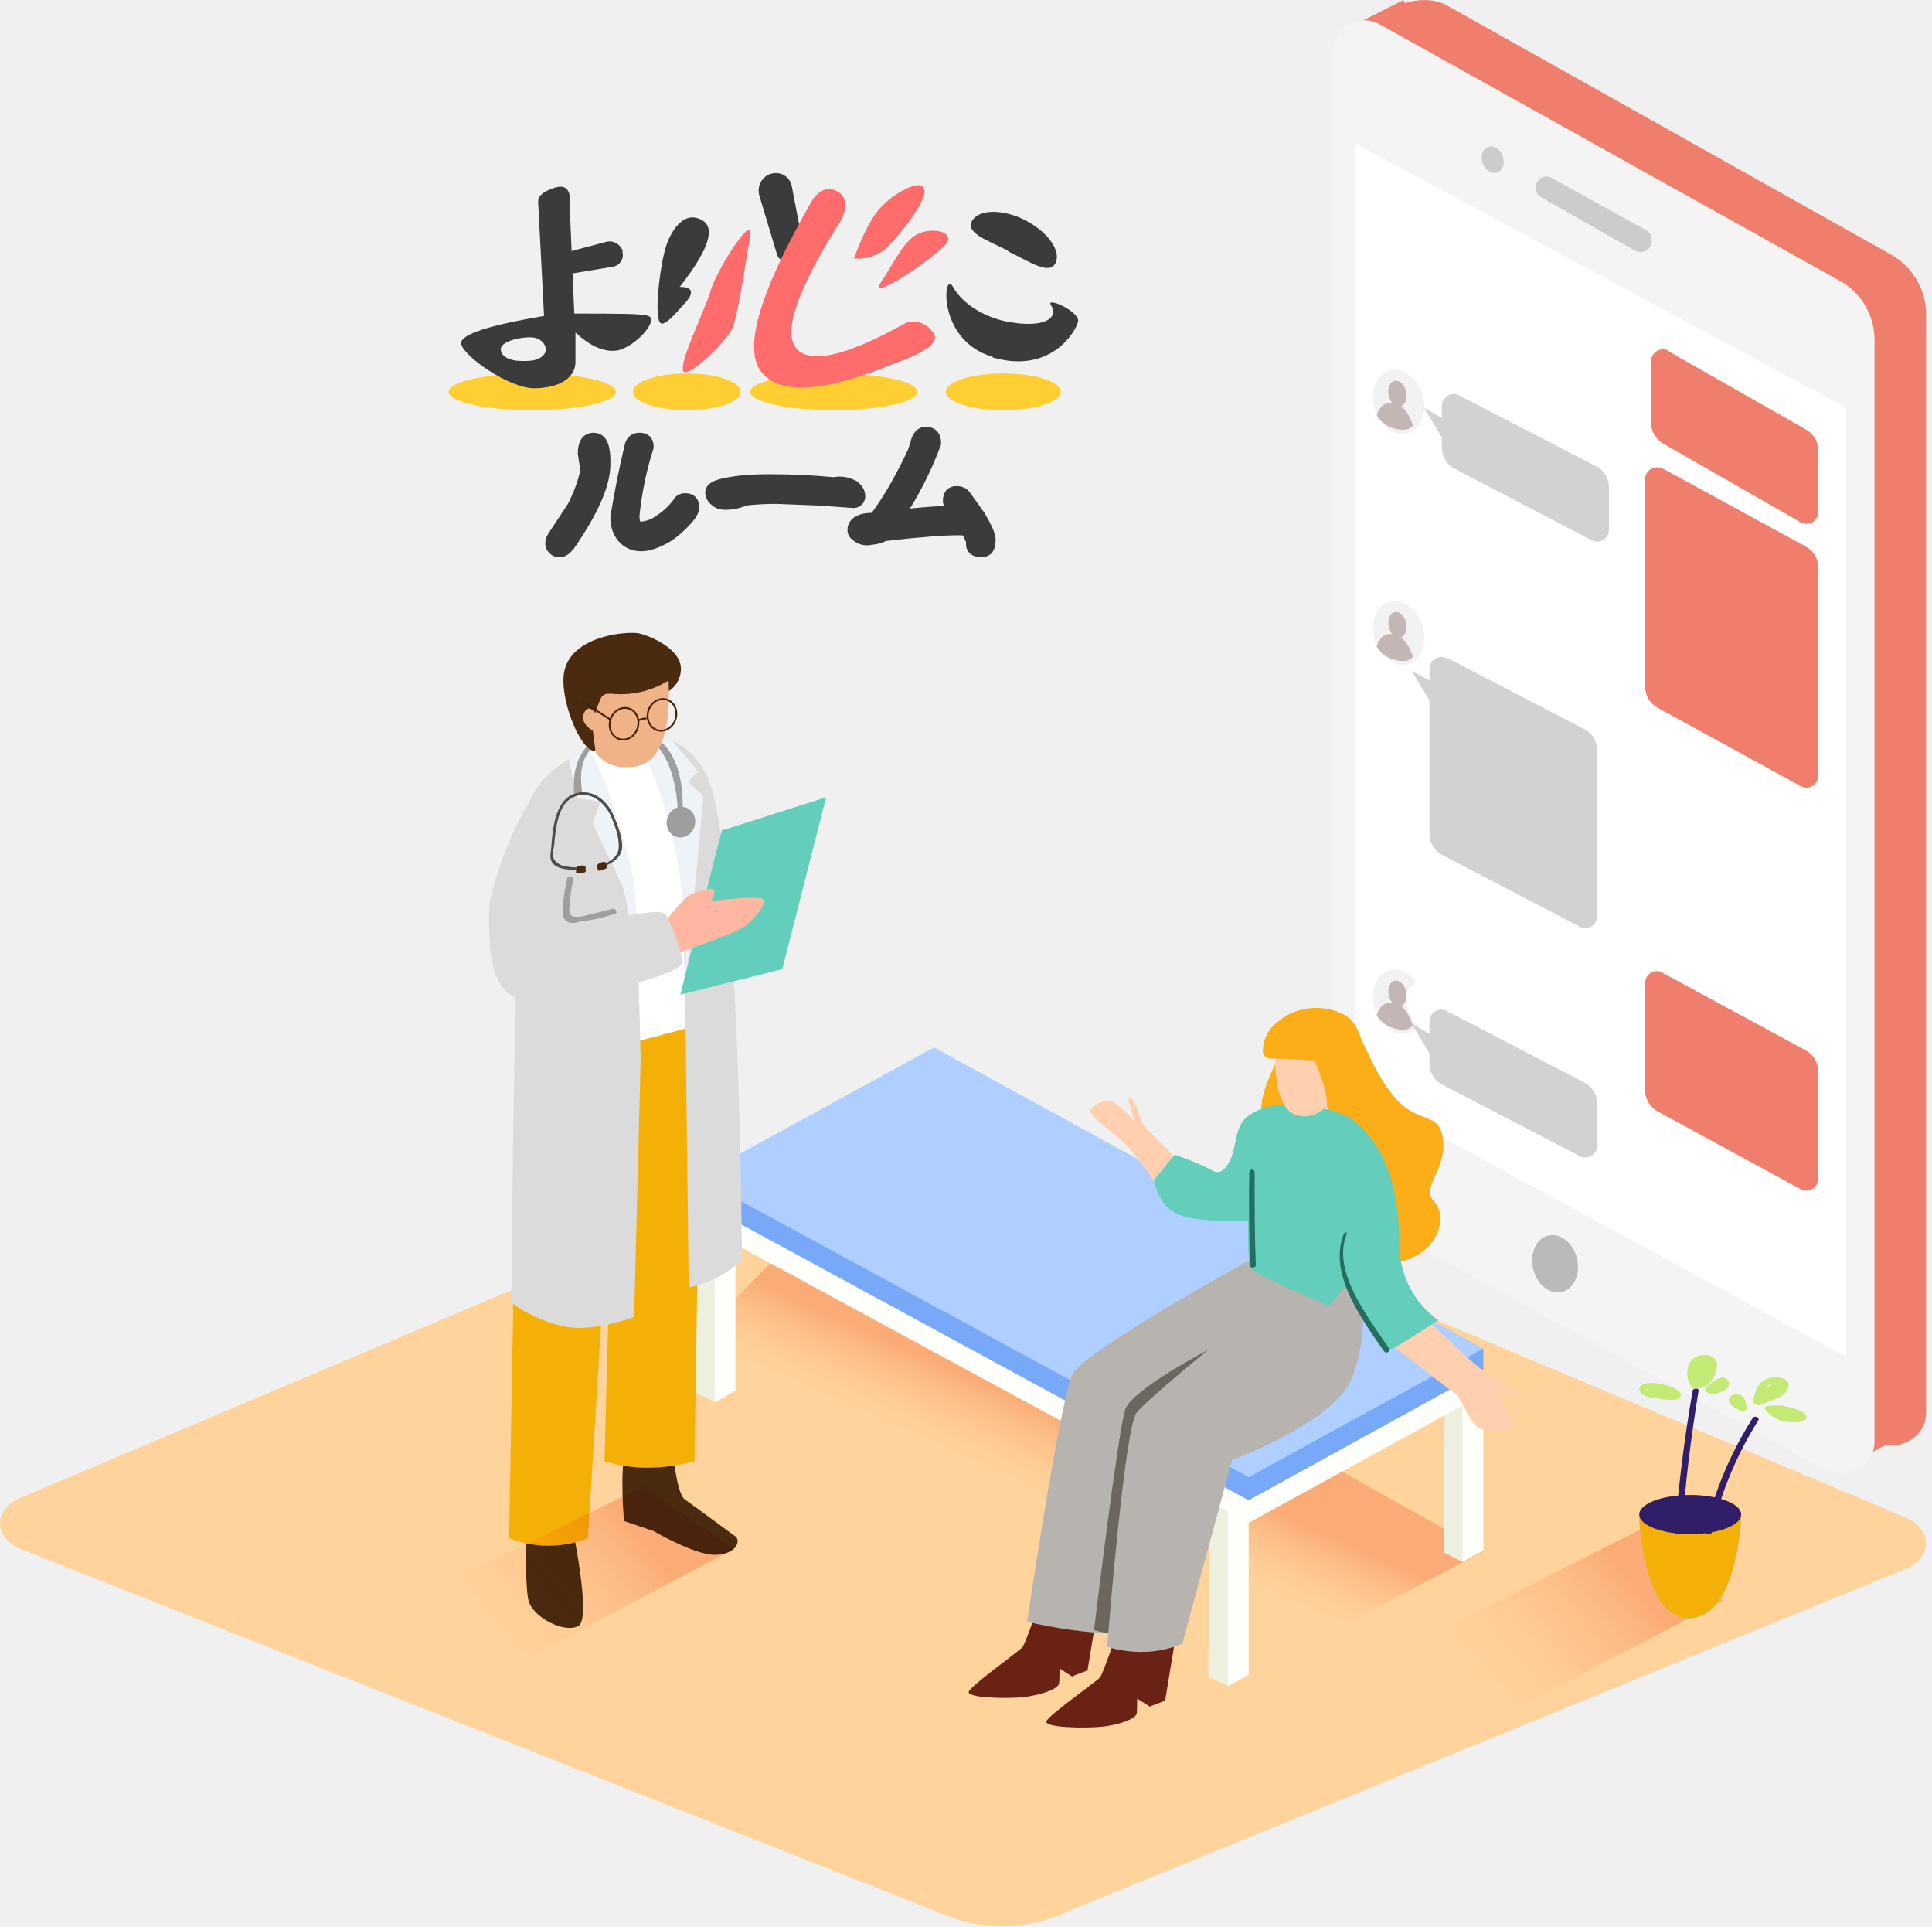
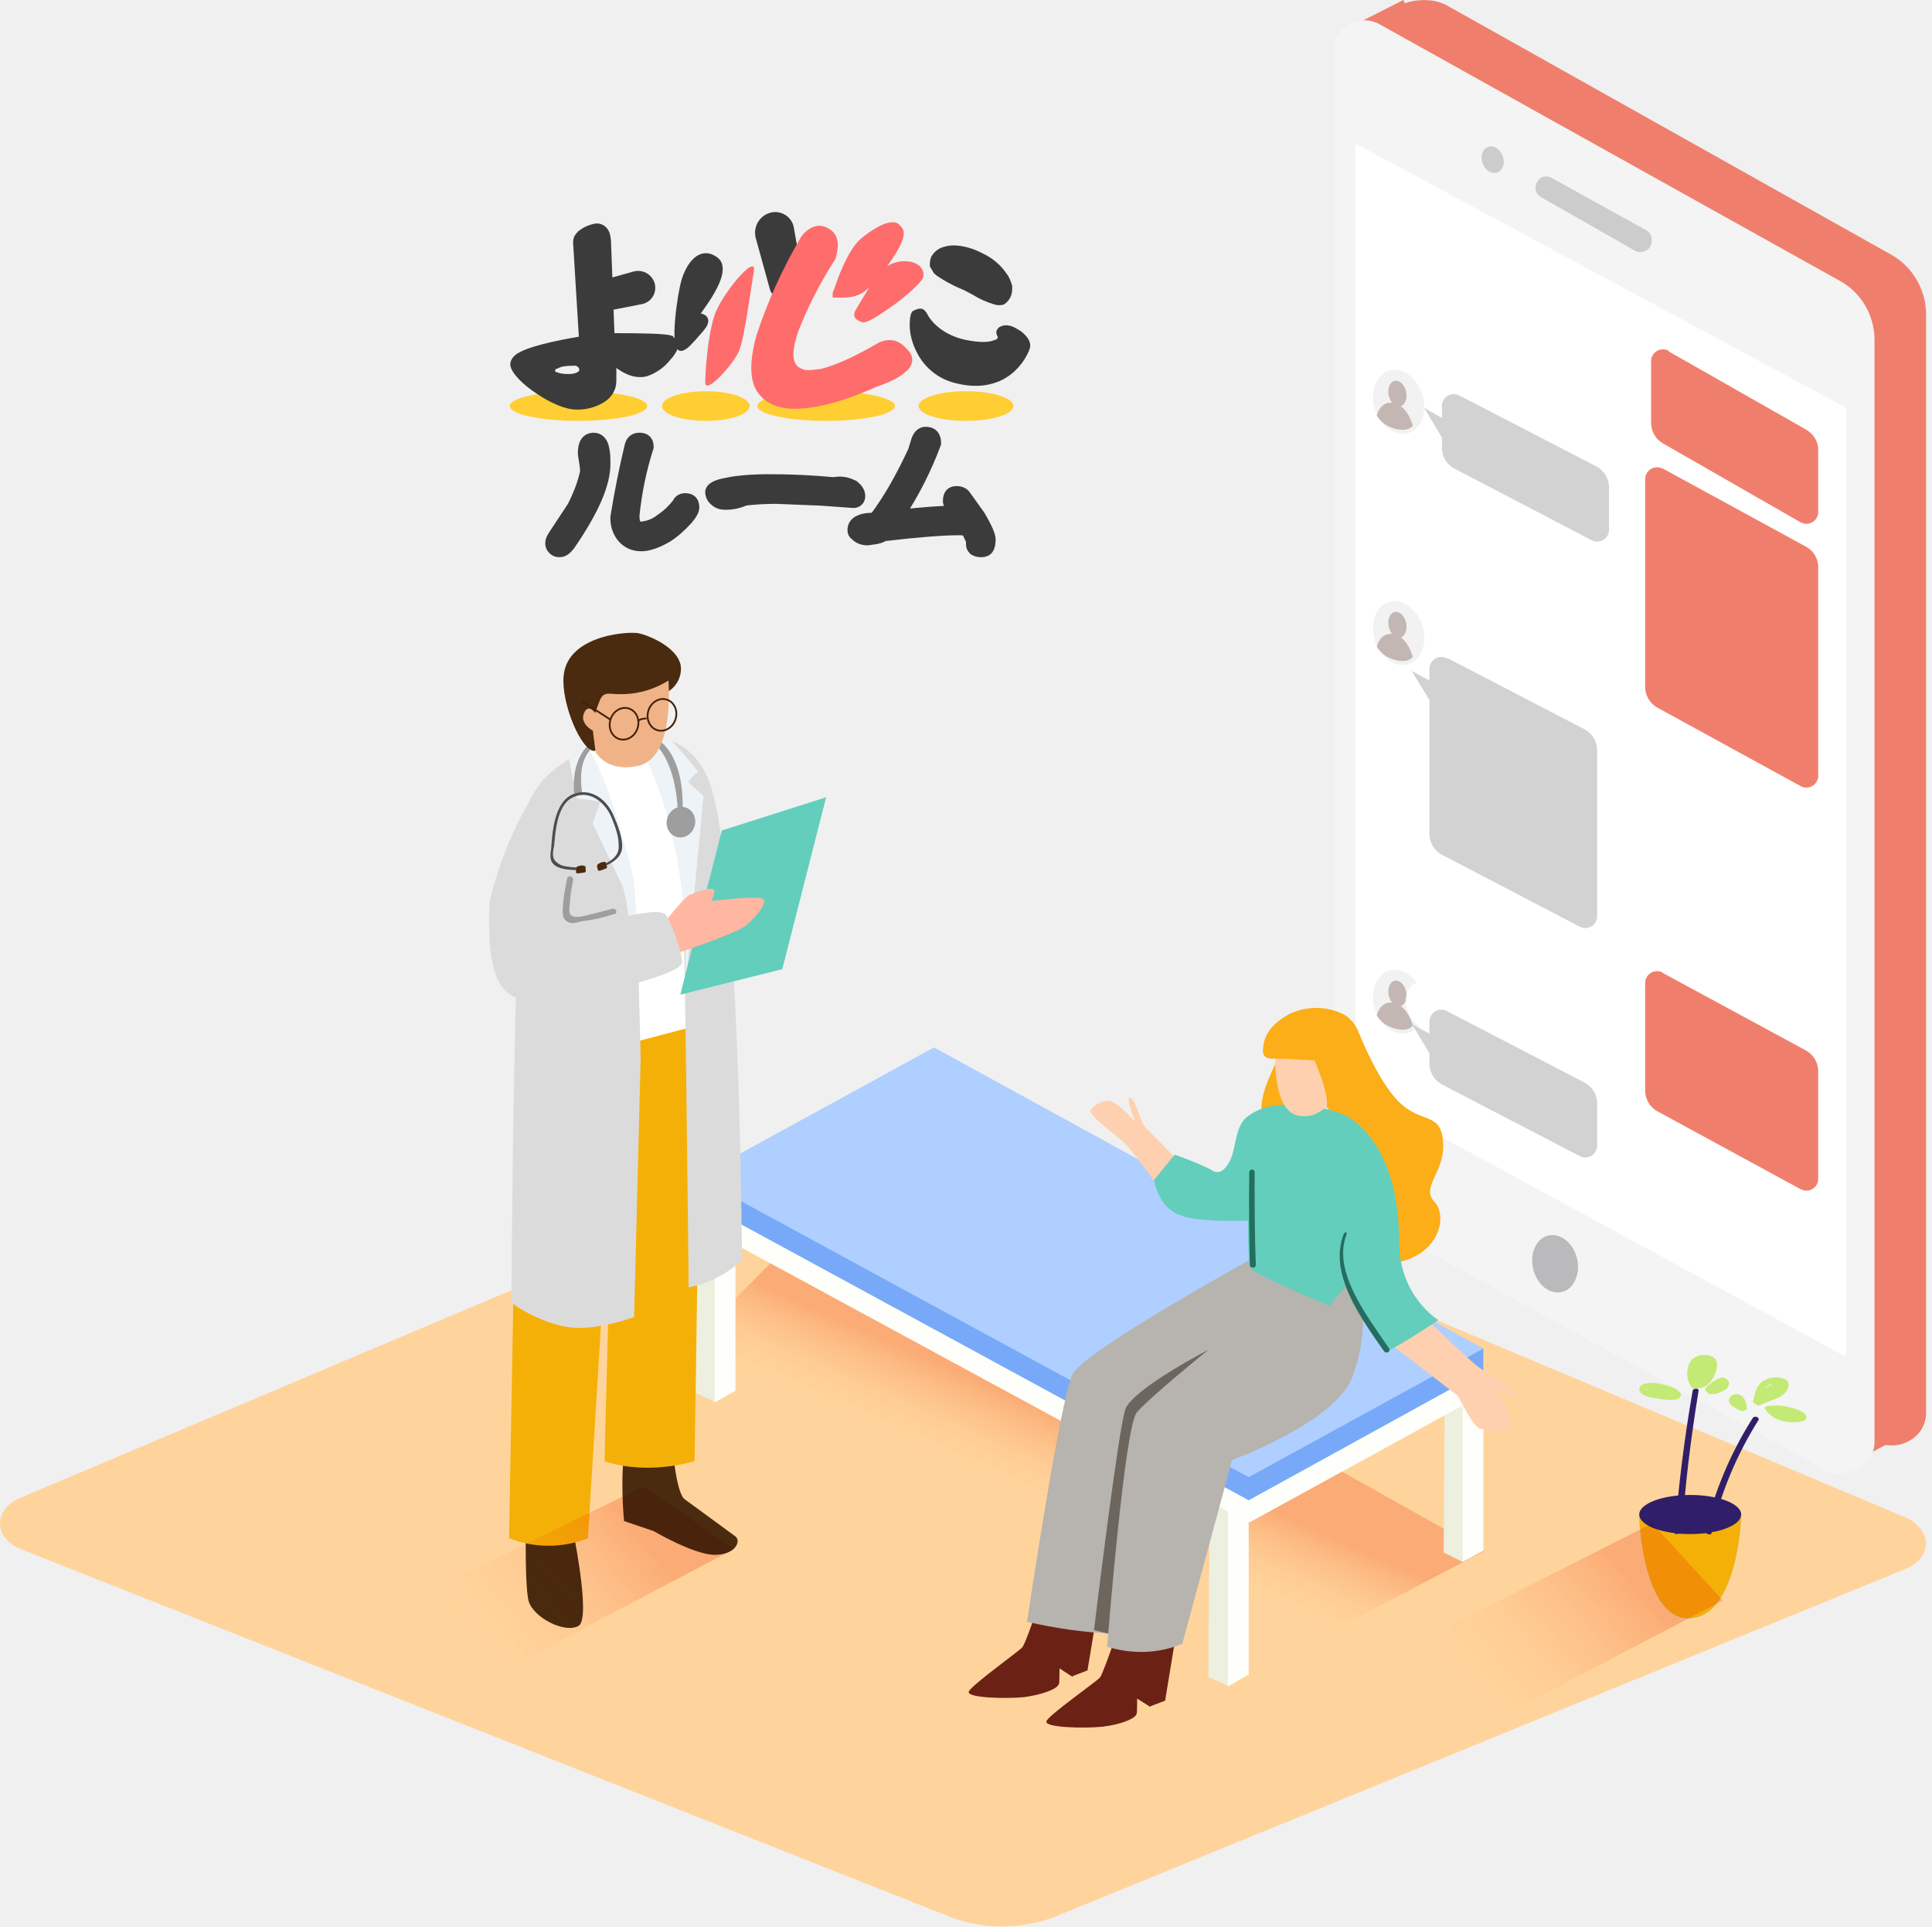
<svg xmlns="http://www.w3.org/2000/svg" width="326" height="325">
  <defs>
    <linearGradient x1="45.3%" y1="58.4%" x2="54.8%" y2="45.2%" id="a">
      <stop stop-color="#FFF" stop-opacity="0" offset="0%" />
      <stop stop-color="#F15A24" offset="100%" />
    </linearGradient>
    <linearGradient x1="24.6%" y1="60.8%" x2="82.5%" y2="32.2%" id="b">
      <stop stop-color="#FFF" stop-opacity="0" offset="0%" />
      <stop stop-color="#F15A24" offset="100%" />
    </linearGradient>
    <linearGradient x1="24.6%" y1="62.5%" x2="82.6%" y2="32.4%" id="c">
      <stop stop-color="#FFF" stop-opacity="0" offset="0%" />
      <stop stop-color="#F15A24" offset="100%" />
    </linearGradient>
  </defs>
  <g fill="none" fill-rule="evenodd">
    <path d="M321.5 264.7c2.1-.8 3.4-2.4 3.5-4.2 0-1.8-1.2-3.4-3.2-4.4l-160-67.3a9 9 0 00-7-.1l-151.4 64c-2.1.9-3.4 2.5-3.4 4.3 0 1.8 1.3 3.4 3.4 4.3l156.2 61.8c5.8 2.5 13 2.5 18.8.1l143.1-58.5z" fill="#FFD49C" fill-rule="nonzero" />
    <g fill-rule="nonzero" transform="translate(225)">
      <path fill="#EF7F6C" d="M11.8 0L3.7 4.1l7.8 4 1.9-4.7" />
      <path d="M91.2 243.1l-72-40a18.1 18.1 0 01-9.6-15.8L7.3 5.7c0-4.7 7.8-7.2 12-4.7L94 42.9c3.7 2 6 6 6 10.1v185.3c0 2-1 3.8-2.9 4.8a6 6 0 01-5.8 0z" fill="#EF7F6C" />
      <path fill="#EF7F6C" d="M96.3 242.1l-9.8 5.2 1.1-6.8 6.8-1.2" />
      <path d="M82.5 247.7l-72.9-40c-6-3.3-9.6-9.3-9.6-15.8V8.3C0 6.6 1 5 2.6 4.1c1.6-.9 3.6-.9 5.2 0l77.5 43.2c3.8 2 6 6 6 10V243c.1 2-1 3.8-2.9 4.8-1.8 1-4 1-6 0z" fill="#F4F4F4" />
      <path fill="#FFF" d="M86.5 68.8L3.7 24.2v159.7l82.8 45z" />
      <ellipse fill="#BABABC" transform="rotate(-13.4 37.4 213.2)" cx="37.4" cy="213.2" rx="3.8" ry="4.9" />
      <path d="M34.1 31.7c0 .7.4 1.3 1 1.6l15.8 9c.5.3 1.2.3 1.8 0 .6-.3 1-.9 1-1.5v-.4c0-.7-.4-1.3-1-1.6L36.8 30c-.5-.3-1.2-.3-1.8 0-.5.4-.9 1-.9 1.6z" fill="#CCC" />
      <ellipse fill="#CCC" transform="rotate(-20.3 27 27)" cx="26.9" cy="26.9" rx="1.8" ry="2.3" />
      <g transform="translate(4.9 61)">
        <ellipse fill="#F2F2F2" transform="rotate(-17.6 6.1 6.8)" cx="6.1" cy="6.8" rx="4.2" ry="5.5" />
        <ellipse fill="#C4B7B3" transform="rotate(-12.3 5.9 5.4)" cx="5.9" cy="5.4" rx="1.5" ry="2.2" />
        <path d="M8.5 10.8S7.6 7.4 5.3 7C3 6.5 2.4 9.1 2.4 9.1a5 5 0 003 2.2c2.4.7 3.1-.5 3.1-.5z" fill="#C4B7B3" />
      </g>
      <g transform="translate(4.9 100)">
        <ellipse fill="#F2F2F2" transform="rotate(-17.6 6.1 6.8)" cx="6.1" cy="6.8" rx="4.2" ry="5.5" />
        <ellipse fill="#C4B7B3" transform="rotate(-12.3 5.9 5.4)" cx="5.9" cy="5.4" rx="1.5" ry="2.2" />
        <path d="M8.5 10.8S7.6 7.4 5.3 7C3 6.5 2.4 9.1 2.4 9.1a5 5 0 003 2.2c2.4.7 3.1-.5 3.1-.5z" fill="#C4B7B3" />
      </g>
      <g transform="translate(4.9 162.2)">
        <ellipse fill="#F2F2F2" transform="rotate(-17.6 6.1 6.8)" cx="6.1" cy="6.8" rx="4.2" ry="5.5" />
        <ellipse fill="#C4B7B3" transform="rotate(-12.3 5.9 5.4)" cx="5.9" cy="5.4" rx="1.5" ry="2.2" />
        <path d="M8.5 10.8S7.6 7.4 5.3 7C3 6.5 2.4 9.1 2.4 9.1a5 5 0 003 2.2c2.4.7 3.1-.5 3.1-.5z" fill="#C4B7B3" />
      </g>
      <ellipse fill="#FFF" transform="rotate(-23.3 15.5 169.6)" cx="15.5" cy="169.6" rx="3.1" ry="4.1" />
      <path d="M34.1 137.5l7.8-3s2.2 6.8-.9 8c-3 1.2-6.9-5-6.9-5z" fill="#FFF" />
    </g>
    <path d="M246.2 66.7l23.2 12a4 4 0 012.1 3.6v7a2 2 0 01-3 1.8l-23-12a4 4 0 01-2.2-3.6v-1.7l-3-5 3 1.7v-2a2 2 0 012.9-1.8zM244.2 111l23.1 12a4 4 0 012.2 3.6v27.9a2 2 0 01-3 1.8l-23-12a4 4 0 01-2.3-3.5v-22.7l-3-4.9 3 1.6v-2a2 2 0 013-1.7zM244.2 170.6l23.1 12a4 4 0 012.2 3.6v7a2 2 0 01-3 1.8l-23.1-12a4 4 0 01-2.2-3.6v-1.7l-3-5 3 1.7v-2a2 2 0 013-1.8z" fill="#D2D2D2" />
    <path d="M281.6 59.3l23.2 13.2c1.3.8 2 2 2 3.5v10.3a2 2 0 01-3 1.8l-23.2-13.3a4 4 0 01-2-3.4V61a2 2 0 013-1.8zM280.5 79l24.2 13.2c1.3.7 2.1 2 2.1 3.5v35.1a2 2 0 01-3 1.8l-24.1-13.2a4 4 0 01-2.1-3.5v-35a2 2 0 013-1.8zM280.5 164.1l24.2 13.1a4 4 0 012.1 3.5v18.1a2 2 0 01-3 1.8l-24.1-13.1a4 4 0 01-2.1-3.5v-18.1a2 2 0 013-1.8z" fill="#EF7F6C" />
    <g fill-rule="nonzero">
      <path fill="url(#a)" opacity=".3" style="mix-blend-mode:multiply" d="M145.4 85l-54.7 28.6-90.5-52L37 24.2" transform="translate(105 176.7)" />
      <path fill="#EDEFDF" d="M204.1 252.7l-.2 30.2 3.3 1.5 1.7-5.5V253.8" />
      <path fill="#FEFFFA" d="M210.7 257v25.5l-3.5 2v-30.7z" />
      <path fill="#EDEFDF" d="M243.8 231.7l-.2 30.2 3.2 1.6 1.8-5.5v-25.2" />
      <path fill="#FEFFFA" d="M250.3 236v25.6l-3.5 1.9v-30.7z" />
      <path fill="#FEFFFA" d="M157.6 184.4l92.7 50.8-39.6 21.7-93.1-50.5z" />
      <path fill="#FEFFFA" d="M117.6 206.4v-3.9l6.3 2.7-.5 1.8M250.3 235.2v-3.9l-5 1.3 2.5 2.3" />
      <path fill="#FEFFFA" d="M157.6 180.5l92.7 50.8-39.6 21.8-93.1-50.6z" />
      <path fill="#78A9F8" d="M157.6 180.5l92.7 50.8-39.6 21.8-93.1-50.6z" />
      <path fill="#78A9F8" d="M117.6 202.5v-3.9l6.3 2.8-.5 1.7M250.3 231.3v-3.8l-5 1.3 2.5 2.2" />
      <path fill="#AECFFF" d="M157.6 176.7l92.7 50.8-39.6 21.7-93.1-50.6z" />
      <path fill="#EDEFDF" d="M117.6 204.8l-.2 30.2 3.2 1.5 1.8-5.5V206" />
      <path fill="#FEFFFA" d="M124.1 209v25.6l-3.5 2v-30.7z" />
    </g>
    <g fill-rule="nonzero">
      <path d="M215.1 179.6c0 .4-3.6 6.7-1.7 9.3 2 2.7 13.5 1 13.5 1" fill="#FBAE17" />
      <path d="M229.3 174.3c.3.6 3.5 8.8 7.2 12 3.6 3.2 6.7 1.4 7 6.4.4 5-3.8 7.5-1.5 10 2.4 2.5.8 9-6.4 10.3-7.1 1.3-15-16-15-17.2" fill="#FBAE17" />
      <path d="M196.4 201.6s-4.8-7-6.8-8.9c-2-1.7-6-4.7-5.6-5.4.7-1 1.8-1.5 3-1.6 1.6 0 4.8 4 4.5 3.4-.3-.7-1.7-4.5-.7-3.9 1 .6 1.6 4.2 2.6 5.1l10.1 10.3" fill="#FFD0B0" />
      <path d="M181 282.9l-3.4-2.2s0-3 1.4-3.5c1.4-.4 2 5.7 2 5.7z" fill="#6B2215" />
      <path d="M177.5 264.1s-4.3 13.1-5 13.8c-.6.7-8.2 6.1-9 7.4-.7 1.2 6.6 1.3 9.4 1 2.8-.4 5.6-1.3 5.8-2.3.2-1-.2-6 .8-5.8 1 .2 1.4 4.6 1.4 4.6l2.6-1 3-18.1M194 287.9l-3.3-2.1s.1-3 1.5-3.5c1.3-.5 1.9 5.6 1.9 5.6z" fill="#6B2215" />
      <path d="M190.6 269.2s-4.3 13-5 13.8c-.6.7-8.2 6-9 7.3-.7 1.2 6.6 1.3 9.4 1 2.8-.3 5.6-1.3 5.8-2.2.2-1-.2-6.1.8-5.9 1 .3 1.4 4.7 1.4 4.7l2.6-1 3-18.2" fill="#6B2215" />
      <path d="M221.7 208.4c1.3 1-5.7 14.6-7.2 22.5-1.4 8-21.2 12.4-21.2 12.4l-5.5 32.3c-4.9-.2-9.7-.9-14.5-2 0 0 5.6-37.7 7.7-41.8 2-4 31.6-20.2 31.6-20.2" fill="#B7B3AE" />
      <path d="M226.8 210.8c1.3 1.1 5.6 10 1.4 21.5-2.8 7.6-20.3 14-20.3 14l-8.4 31c-4 1.7-8.5 1.8-12.7.5 0 0 3-35.4 5.1-39.5 2-4.1 24.3-19.5 24.3-19.5" fill="#B7B3AE" />
      <path fill="#FFF7F0" d="M182.4 212.4l1.2-1.2" />
      <path d="M238.7 220.6s9.8 9.5 11 10.2c1 .6 7.5 4.8 6.3 4.7-1.2-.1-2.4-.4-3.6-.7 0 0 3.6 5 2.6 6s-4.2.7-5.5.1c-1.2-.7-3.2-5-3.6-5.5L232 224.7" fill="#FFD0B0" />
      <path d="M226.6 188a24 24 0 00-11.3-1.5c-1.9.2-3.6.9-5 2-1.9 1.7-1.7 5-2.7 7.2-1 2-2.1 2.5-3.3 1.6a49 49 0 00-6.1-2.5l-3.5 4.3c.7 3 2.1 5 4.2 5.8 2 .9 6.1 1.2 12.2 1l13.1 6.4 9.5 15.4c-1 1.7 9-5 9-5s-6.6-4-6.6-13.1c0-18.1-9.5-21.6-9.5-21.6z" fill="#63CEBC" />
      <path d="M210.7 201.3s-.4 11.3.3 12.6c.7 1.2 13.3 6.4 13.3 6.4l7.8-9.3-21.4-9.7z" fill="#63CEBC" />
      <path d="M215.2 176.8s-.7 10 3.5 11.3c4.3 1.3 6.9-3.7 6.9-3.7s1.2-6.6 0-8.1c-1.4-1.5-8-2.2-10.4.5z" fill="#FFD0B0" />
      <path d="M217.7 171c-1 .5-2 1.2-2.8 2a6 6 0 00-1.8 4.4c0 .4.2.8.6 1 .4.2.8.2 1.1.2h1.6l3.6.2 1.8.1s2.7 6 2 8.1c0 0 3.5-.6 5.3-5.5 1.2-3.3 1.2-8.3-2.4-10.4a10.5 10.5 0 00-9-.1z" fill="#FBAE17" />
      <path d="M211.7 197.8c0 5.2 0 10.4.2 15.6 0 .6-1 .6-1 0-.1-5.2-.2-10.4-.1-15.6 0-.3.2-.5.4-.5.3 0 .5.2.5.5zM227.2 208.3c-2.4 6.2 3.4 13.6 7.2 19.2.3.5-.5 1-.9.4-4-5.7-9.3-13.1-6.8-19.6.2-.6.7-.5.5 0z" fill="#246D5F" />
      <path d="M187 275.6s2.8-34.9 4.8-37.3c2-2.4 12.1-10.6 12.1-10.6s-12.7 6.6-14 10c-1.2 3.3-5.3 37.3-5.3 37.3l2.4.6z" fill="#6D665E" />
    </g>
    <g transform="translate(57.5 106.8)">
      <path d="M37.6 23l6.8-5s10 .3 9.6 1c-.3.5 7.2 15.3 7.2 15.3l-1.5 32-12.2 7" fill="#FFF" fill-rule="nonzero" />
      <path d="M55.9 136.5s.6 8.4 2.1 9.6l8.6 6.3c1 .8 0 3.1-3.5 3.1s-10.3-4-10.3-4l-5-1.7s-.8-8 .3-13c1-5 7.8-.3 7.8-.3zM38.9 150s3.5 16.3 1.2 17.5c-2.3 1.3-7.6-1.4-8.4-4.2-.8-2.8-.5-19.3 0-19.4" fill="#4A2B0F" fill-rule="nonzero" />
      <path d="M60.6 79.4l-.9 60.3s-7.8 2.5-15.2 0l1.5-57-4.3 70a18 18 0 01-13.3 0l1.4-78.5 30-7.9.8 13z" fill="#F5B008" fill-rule="nonzero" />
      <path d="M49.7 17.7s8.2-2.2 12.2 6.7c5.5 12.1 5.8 81.4 5.8 81.4-2.5 2.3-5.6 3.9-9 4.6 0 0-.7-71.4-1.3-76-1-7.4-7.7-16.7-7.7-16.7z" fill="#DBDBDB" fill-rule="nonzero" />
      <path d="M56 18.3s4.6 5.2 4.3 5.2c-.4 0-1.7 1.6-1.7 1.6l2.6 2.4L58 61.4s2.4-24.6-8.2-43.6c0 0 4.5-.5 6.3.5z" fill="#EEF3F7" fill-rule="nonzero" />
      <path d="M41.8 19.7s-8.3 2.8-10.4 10c-2.2 7.4-2.6 82.1-2.6 83 0 .7 5.3 3.8 9.7 4.4 4.4.7 11-1.7 11-1.7l1.1-43.6s-.5-25-1.2-29.8c-.6-4.8-7.6-22.3-7.6-22.3z" fill="#DBDBDB" fill-rule="nonzero" />
      <path d="M41.8 19.5l-3.3 1.8 1.3 6.6 4 .5-1.3 3.7 5 10.5c.8 1.6 2.8 16.6 2.8 16.6s-.5-16.3-1-18.3c-.6-2.1-3.6-15.2-7.5-21.4z" fill="#EEF3F7" fill-rule="nonzero" />
      <ellipse fill="#9E9E9E" fill-rule="nonzero" transform="rotate(-73 57.4 31.9)" cx="57.4" cy="31.9" rx="2.6" ry="2.4" />
      <path fill="#63CEBC" fill-rule="nonzero" d="M60.9 46.6l3.4-13.3 17.6-5.6-7.4 29L57.3 61z" />
      <path d="M53.9 49.7s4-5.1 4.9-5.5c1-.4 3.2-1.3 4-1 .7.2-.3 2-.3 2s8-1 8.8-.3c.7.6-1.2 3-2.9 4.4-1.6 1.4-12.5 5-12.5 5l-2-4.6z" fill="#FFB7A2" fill-rule="nonzero" />
      <path d="M46 48.2c-2.5.6-5 1.2-7.7 1.5-.8 0-1.8-.1-2-1A75.6 75.6 0 0137.4 38c.5-2.8 3.3-3.1 1.8-5.8-2.3-4-3.7-9.6-5.4-7a62.1 62.1 0 00-8.7 20.2c-.7 16 3.5 16.8 9.2 16.6 5.7-.2 23.1-4.2 23.3-6.4 0-1.4-1.2-5.4-2.7-8-.6-1.1-5-.3-9 .7z" fill="#DBDBDB" fill-rule="nonzero" />
      <path d="M56.8 30.3c.2-.2-.2-14-8.6-13.2-8.5.9-7.8 6.8-7.5 9.8l-1.3.2s-1.6-10.6 9.2-10.6c10.7 0 9 14.7 9 14.7" fill="#9E9E9E" fill-rule="nonzero" />
      <path d="M55 10a4.5 4.5 0 002.4-4c0-3.3-5.2-5.6-7.3-6-2.8-.3-12 .8-12.5 7.3-.4 4.5 2.9 12.5 5.2 12.6" fill="#4A2B0F" fill-rule="nonzero" />
      <path d="M42.4 15.4a28.1 28.1 0 011.3-4c.6-1.6 1.6-1.1 3.1-1.1A15 15 0 0055.3 8c.2 3.4.4 13.7-5.6 14.5-3.6.6-5.6-.8-6.7-2.4l-.6-4.7z" fill="#F0B387" fill-rule="nonzero" />
      <path d="M43.8 15s-1.5-3.5-2.6-1.8c-1.2 2 1.4 3.3 1.4 3.3" fill="#F0B387" fill-rule="nonzero" />
      <ellipse stroke="#42210B" stroke-width=".3" transform="rotate(-73 54.2 13.8)" cx="54.2" cy="13.8" rx="2.7" ry="2.4" />
      <ellipse stroke="#42210B" stroke-width=".3" transform="rotate(-73 47.8 15.3)" cx="47.8" cy="15.3" rx="2.7" ry="2.4" />
      <path stroke="#42210B" stroke-width=".3" d="M45.5 14.6l-4.8-3.1M51.6 14.4s-1 0-1.4.4" />
      <path d="M40.8 40c-1.3 0-3.4 0-4.5-.7s-1-1.7-.8-2.9c.2-2.8.5-8.1 3.9-9.3 3-1 5.5 1.1 6.6 3.6.7 1.6 1.8 4.3 1.4 6-.4 1.5-2 2.3-3.3 2.8-.3.1-.5-.2-.2-.3 1.5-.6 3.1-1.5 3-3.3 0-1.6-.5-3-1.1-4.5-1-2.7-3.8-5.2-6.8-3.6-2.5 1.3-2.8 5.8-3 8.1-.3 1.5-.5 2.5 1.3 3.3 1.1.3 2.3.4 3.5.3.2 0 .2.5 0 .4z" fill="#4D4D4D" fill-rule="nonzero" />
      <path d="M44.8 39c0 .2.3.5 0 .7-.3.1-1.3.6-1.4.3-.1-.4-.3-.8 0-1 .2-.2 1.4-.8 1.4 0zM41.3 39.7c0 .2.2.6-.2.7-.3 0-1.4.3-1.4 0s0-.9.2-1c.3-.2 1.6-.4 1.4.3z" fill="#4A2B0F" fill-rule="nonzero" />
      <path d="M45.9 46.5l-3.1.8c-1 .2-2.6.8-3.6.5-.9-.2-.6-1.7-.5-2.5 0-1.2.3-2.4.5-3.6.2-.6-.9-1-1-.3-.3 1.5-.6 3-.7 4.4 0 .9-.3 2.2.6 2.8.8.6 1.8.2 2.7 0 1.8-.2 3.5-.6 5.3-1.2.7 0 .4-1-.2-.9z" fill="#9E9E9E" fill-rule="nonzero" />
      <path fill="url(#b)" fill-rule="nonzero" opacity=".3" style="mix-blend-mode:multiply" d="M66.4 154.5L12 183.2.7 168.6 51 144" />
    </g>
-     <g>
-       <g transform="translate(75.7 63)" fill="#FFCE33">
-         <ellipse cx="14.1" cy="3.1" rx="14.1" ry="3.1" />
-         <ellipse cx="40.2" cy="3.1" rx="9.1" ry="3.1" />
-         <ellipse cx="65" cy="3.1" rx="14.1" ry="3.1" />
-         <ellipse cx="93.6" cy="3.1" rx="9.7" ry="3.1" />
-       </g>
-       <path d="M130.2 29.3a2.7 2.7 0 013.4 2.1l1.4 7.3c.4 1.7-.1 3.5-1.3 4.8a1.5 1.5 0 01-2.6-.6l-3-10a3 3 0 012-3.6z" fill="#3B3B3B" />
-       <path d="M137.1 33.7c1.2-1.7 2.6-2.2 4-1.5 1.6.7 1.9 2.3 1 4.7-7.5 11.7-10 19-7.8 21.8 2.3 2.8 8.5 1.4 18.5-4.2 1.8-.6 3.3-.1 4.6 1.5 1.3 1.6-.8 3.3-6.2 5.2-12 5-19.5 5.5-22.7 1.6-3.2-4-.3-13.6 8.6-29.1z" fill="#FF6C6C" />
-       <path d="M149 34.6c2.4-2.4 7-4.8 7-2.3 0 2.4-5.3 8.7-7 10a7.3 7.3 0 01-4.9 1.3c1.6-4.4 3.2-7.4 4.9-9zM154.3 39.8c2.2-1.5 6-1 5.7.7-.2 1.7-14 11-11.4 7.2 2.6-4 3.6-6.4 5.7-7.9z" fill="#FF6C6C" />
-       <g>
-         <path d="M112.4 41.5c1-3 3.3-6.2 6.3-4.2 2 1.4.7 5.1-4 11.1 2.1 0 2.5.9 1 2.6-2.2 2.5-3.3 3.6-4 3.6-1.6 0-.3-10.1.7-13.1z" fill="#3B3B3B" />
-         <path d="M119.9 49c1.3-4 7.4-13.3 6.7-9.3-.7 4-2 13.1-3 15.6-1 2.4-8.3 9.4-8.4 7-.1-2.3 3.4-9.2 4.7-13.2z" fill="#FF6C6C" />
-       </g>
-       <g fill="#3B3B3B">
-         <path d="M167.5 60.2c-9.6-2.8-8.3-14.9-6.7-11.8 1.7 3 5.3 5 8.8 5.8 7 1.4 9-.8 7.8-2.6-1.3-1.8 5 1 4.5 2.7-.5 1.9-4.8 8.8-14.4 6zM170.1 42.4c3.9 1.9 6.9 4 8 2 1-2.1-1.3-5.3-5.2-7.3-3.8-1.9-7.8-1.8-8.9.2-1 2 2.3 3.1 6.1 5z" />
-       </g>
-       <g fill="#3B3B3B">
-         <path d="M105 42.4a2 2 0 01-1.6 2.6l-6 1c-1.4.3-2.8-.1-3.8-1a1.1 1.1 0 01.4-2l8.3-2.2c1.2-.3 2.4.4 2.8 1.6z" />
-         <path d="M96.1 34l.8 18.9c7.2 0 11.3 0 12.5.4 1.8.6-1.9 5-5.1 5.8-2.2.4-4.6-.6-7.2-3v5c0 2.6-2.7 4.4-7 4.4-4.2 0-12.1-5.5-12.3-7.6 0-1.5 4.6-3 14-4.6L90.8 34c0-1 .9-1.7 2.7-2.3 1.8-.6 2.7.1 2.7 2.3zm-6.6 22.9c-2.2 0-5 .8-5 2s1.4 2 3.6 2h.5c1 0 2.3-.1 3.1-1 1-1 0-3-2.2-3z" />
-       </g>
-     </g>
    <path d="M108.2 92c1.2 0 2.6-.5 4.2-1.4 1.3-.8 2.4-1.8 3.5-3 .7-.8 1.1-1.5 1.1-2 0-1-.5-1.4-1.4-1.4-.6 0-1 .3-1.2.8-.8 1-1.7 1.9-2.9 2.7a6 6 0 01-3.4 1.3c-.8 0-1.2-.6-1.2-2a56.3 56.3 0 012.4-11.6c0-1-.5-1.4-1.4-1.4-.8 0-1.3.4-1.5 1.2a160.3 160.3 0 00-2.4 12 5 5 0 001 3.3c.8 1 1.9 1.5 3.2 1.5zM94.4 93c.6 0 1-.3 1.6-1 4-5.8 6-10.3 6-13.7 0-1 0-1.8-.2-2.6-.2-1.1-.8-1.7-1.6-1.7-1.2 0-1.7.9-1.7 2.5l.3 2 .1 1c-.4 2-1.2 4-2.2 6l-3.1 4.7c-.4.6-.6 1-.6 1.4 0 .4.1.7.4 1 .3.3.6.4 1 .4zM122.3 85a7.9 7.9 0 003.4-.7c1.7-.2 3.4-.3 5.3-.3l7.5.3 5.5.4c.6 0 1-.4 1-1 0-.7-.4-1.2-1-1.7-.8-.4-1.5-.6-2.4-.6l-1 .1a114 114 0 00-10.7-.5c-3 0-5.5.2-7.3.6-1.7.3-2.6.8-2.6 1.4 0 .5.2 1 .7 1.4.4.4 1 .6 1.6.6zM165.6 93c1 0 1.4-.6 1.4-2 0-.7-.6-2-1.7-3.9l-2.5-3.5c-.3-.4-.8-.6-1.4-.6-.9 0-1.3.5-1.3 1.6 0 .2.3.8 1 1.7-1.9 0-5 .2-9.5.7a60.3 60.3 0 006.2-12.2c0-1.2-.5-1.8-1.6-1.8-.8 0-1.3.6-1.6 1.8l-.4 1.3c-2 4.3-4.1 8.1-6.6 11.4-1.1 0-1.9.1-2.3.3-.9.3-1.3.9-1.3 1.6 0 .4.1.6.4.8.5.5 1.1.8 2 .8l.7-.1c1-.1 1.6-.3 2-.6 6-.7 10.2-1 12.4-1 .8 0 1.4 0 1.7.2l.8 1.7v.5c0 .4 0 .6.4 1 .3.2.7.3 1.2.3z" stroke="#3B3B3B" stroke-width="2" fill="#3B3B3B" fill-rule="nonzero" />
-     <path fill="url(#c)" fill-rule="nonzero" opacity=".3" style="mix-blend-mode:multiply" d="M1115.7 293l-54.4 28.5-11.2-14.4 53.7-27.1" transform="translate(-825 -23)" />
    <g transform="translate(276.6 228.6)" fill-rule="nonzero">
      <path d="M17.2 27.4s-.6 16.6-8.6 17c-8 .4-8.6-17-8.6-17" fill="#6DE1FC" />
      <path d="M17.2 27.4s-.6 16.6-8.6 17c-8 .4-8.6-17-8.6-17" fill="#F5B008" />
      <ellipse fill="#311E69" cx="8.6" cy="26.9" rx="8.6" ry="3.3" />
      <path d="M11.1 29.7a62.7 62.7 0 018-19c.3-.6 1.3-.2 1 .3a62 62 0 00-7.9 19c0 .5-1.2.2-1-.3zM6 30.2c.6-8 1.6-16.1 3-24.1 0-.6 1.2-.6 1 0-1.3 8-2.3 16-2.8 24l-1.1.1z" fill="#311E69" />
      <path d="M21.6 8.6c1.4-.2 2.8-.1 4.1.3 1 .2 2.9 1 2.5 1.8-.4.8-2.7.7-3.7.5-1.3-.2-2.5-1-3.2-2-.2-.2-.1-.5.3-.6zM19.6 8.2c.2.3.6.4.9.2 1.4-.7 3.1-1 4.1-2 .7-.8 1-2-.2-2.4a4 4 0 00-3.7.5c-1.1 1-1.2 2.2-1.5 3.3 0 .2.1.4.4.4zm2.7-3.5V5c-.5.2-.8.5-1.2.8.3-.4.7-.7 1.2-1zM15.8 6.7c2-.6 2.3 1.6 2.4 2.3 0 .2-.2.3-.4.3-.3.2-.6.2-.9 0-.6-.3-1.4-.7-1.7-1.3a.9.9 0 010-.7c.1-.3.4-.5.6-.6zM8.8 5.4c.2.3.6.3 1 .2h.3c1.7-.2 2.5-1.8 2.8-2.7.3-.9.6-2.3-1-2.8-1.4-.4-3 .2-3.5 1.4-.5 1.3-.4 2.7.4 3.9zm.9-1.2v-.7.7zM0 5.7c0 1 1.6 1.5 3 1.6.8.2 3.8.6 3.9-.3.2-.1.2-.3.1-.5-.7-1-2.2-1.4-3.8-1.7-1.3-.2-3.1-.2-3.2 1zm1.3 0l.1.2V6l-.2-.2v-.2z" fill="#C3EA75" />
      <path d="M11.5 6.3c.2.2.5.4.7.3.9 0 1.7-.4 2.4-.8.5-.4.8-1.1.3-1.6-1-1.2-3.1.7-3.7 1.4-.2.3 0 .5.3.7zm1.7-1l.6-.3-.6.3z" fill="#C3EA75" />
    </g>
+     <g>
+       <g transform="translate(86 66)" fill="#FFCE33">
+         <ellipse cx="11.6" cy="2.5" rx="11.6" ry="2.5" />
+         <ellipse cx="33.1" cy="2.5" rx="7.4" ry="2.5" />
+         <ellipse cx="53.4" cy="2.5" rx="11.6" ry="2.5" />
+         <ellipse cx="77" cy="2.5" rx="8" ry="2.5" />
+       </g>
+       <path d="M130 36.4a2.7 2.7 0 013.4 1.8h0l1.2 6.7c.4 1.6 0 3.2-1.2 4.5a1.8 1.8 0 01-3-.7h0L128 40a3 3 0 012-3.6z" stroke="#3B3B3B" fill="#3B3B3B" />
+       <path d="M137.3 38.8c.7-.3 1.4-.3 2.1.1.8.4 1.3 1 1.4 1.8.2.7 0 1.7-.3 2.8a67.7 67.7 0 00-6.3 12.3c-1 2.9-1.1 5-.2 6.1.4.5 1 .8 1.7 1 .8.1 1.8 0 3-.2 2.5-.6 5.8-2.1 9.9-4.5.9-.4 1.7-.4 2.4-.2.7.3 1.4.8 2 1.6.4.5.5 1 .4 1.4-.1.5-.4 1-1 1.4-.8.8-2.4 1.6-4.7 2.4-5 2.2-9.1 3.4-12.3 3.6-3.3.3-5.6-.5-7-2.3-1.4-1.8-1.5-4.9-.3-9.3a84 84 0 017.4-16.4 4 4 0 011.8-1.6z" stroke="#FF6C6C" fill="#FF6C6C" />
+       <path d="M149.5 38.2c.7-.2 1.3-.3 1.7-.1.8.7.8 1 .8 1.3 0 2.2-4.6 7.8-6 9-1 1-2.5 1.4-4.4 1.3h-.6c0-.2 0-.4.2-.7 1.3-3.9 2.7-6.6 4-8 1.3-1.2 3-2.3 4.3-2.8zM153.2 44.6a3 3 0 011.6.6c.4.4.6.8.5 1.4-.2.8-3.6 3.8-6.6 5.7-1.3.9-2.4 1.5-3 1.6-1.3-.4-1.2-.8-.8-1.5l1.5-2.5c1.2-2 2-3.4 3.3-4.4a5 5 0 013.5-.9z" stroke="#FF6C6C" fill="#FF6C6C" />
+       <g>
+         <path d="M115.5 47.3c.8-2.6 2.7-5.3 5.2-3.5 1.7 1.2.5 4.4-3.4 9.5 1.9 0 2.2.8 1 2.2-1.9 2.2-2.8 3.2-3.4 3.2-1.3 0-.2-8.7.6-11.4z" stroke="#3B3B3B" fill="#3B3B3B" />
+         <path d="M120.5 53.4c1-3.5 7.3-11 6.7-7.6-.6 3.5-1.6 11.3-2.5 13.4-.9 2.2-5.6 7.4-5.7 5.4 0-2 .4-7.7 1.5-11.2z" fill="#FF6C6C" />
+       </g>
+       <g fill="#3B3B3B" stroke="#3B3B3B">
+         <path d="M173.3 58.6c-.3 1-1.8 4-5 5.3-2 .8-4.4 1-7.5.1a9.3 9.3 0 01-5.5-4.5c-.9-1.6-1.3-3.3-1.3-4.6 0-1 .1-1.7.3-2 1.1-.6 1.3-.3 1.6.1 1.3 2.6 4.1 4.2 6.8 4.8 2.4.5 4.1.5 5.1.1.5-.1.9-.4 1-.7.2-.2 0-.6-.1-.8-.2-.5 0-.6.2-.8.9-.5 1.8-.1 2.6.4.6.3 1.1.8 1.4 1.2.4.5.5 1 .4 1.4zM165.6 43.2c1.7.8 3 2 3.8 3.2.5.6.7 1.3.9 1.9 0 .6 0 1.2-.3 1.7-.2.4-.5.7-.8.9a2 2 0 01-1.2 0 14 14 0 01-3.6-1.6l-1.5-.8h0l-.7-.3-.9-.4c-1.4-.7-2.6-1.4-3.3-2l-.6-1c0-.5 0-.8.2-1.3.3-.5.7-.9 1.3-1.2.5-.2 1.2-.4 2-.4 1.3 0 3 .4 4.7 1.3z" />
+       </g>
+       <g fill="#3B3B3B" stroke="#3B3B3B">
+         <path d="M110 48a2.3 2.3 0 01-1.7 2.8h0l-5.1 1c-1.3.2-2.6-.2-3.6-1a1.5 1.5 0 01.6-2.6h0l6.8-1.9a2.4 2.4 0 013 1.7z" />
+         <path d="M100.7 38.2h.1c.4 0 .8.2 1 .4.5.4.7 1 .8 2v.2l.6 15.9c5.7 0 9 .1 10 .4.8.9.7 1.2.7 1.5-.2.5-.6 1.2-1.2 1.8A7.9 7.9 0 01109 63c-1.6.4-3.4-.2-5.3-1.8l-.2-.2v3.3c0 1.3-.7 2.4-1.8 3.1a8 8 0 01-4.4 1.2c-1.8 0-4.2-1.1-6.3-2.5-2.5-1.6-4.3-3.5-4.4-4.6 0-.4.2-.9.9-1.4a10 10 0 012.3-1c1.8-.6 4.4-1.2 7.9-1.8l.5-.1-1-16.3c0-.6.2-1 .7-1.5a5.7 5.7 0 012.7-1.2h.2zm-4.1 23c-1 0-2 .1-2.7.5-.4 0-.6.2-.8 1 0 .2.3.4.5.5.5.2 1.2.4 2.1.4.7 0 1.7 0 2.4-.7l.2-.5-.2-.6c-.3-.4-.8-.7-1.5-.7z" />
+       </g>
+     </g>
+     <path fill="url(#c)" fill-rule="nonzero" opacity=".3" style="mix-blend-mode:multiply" d="M1115.7 293l-54.4 28.5-11.2-14.4 53.7-27.1" transform="translate(-825 -23)" />
  </g>
</svg>
